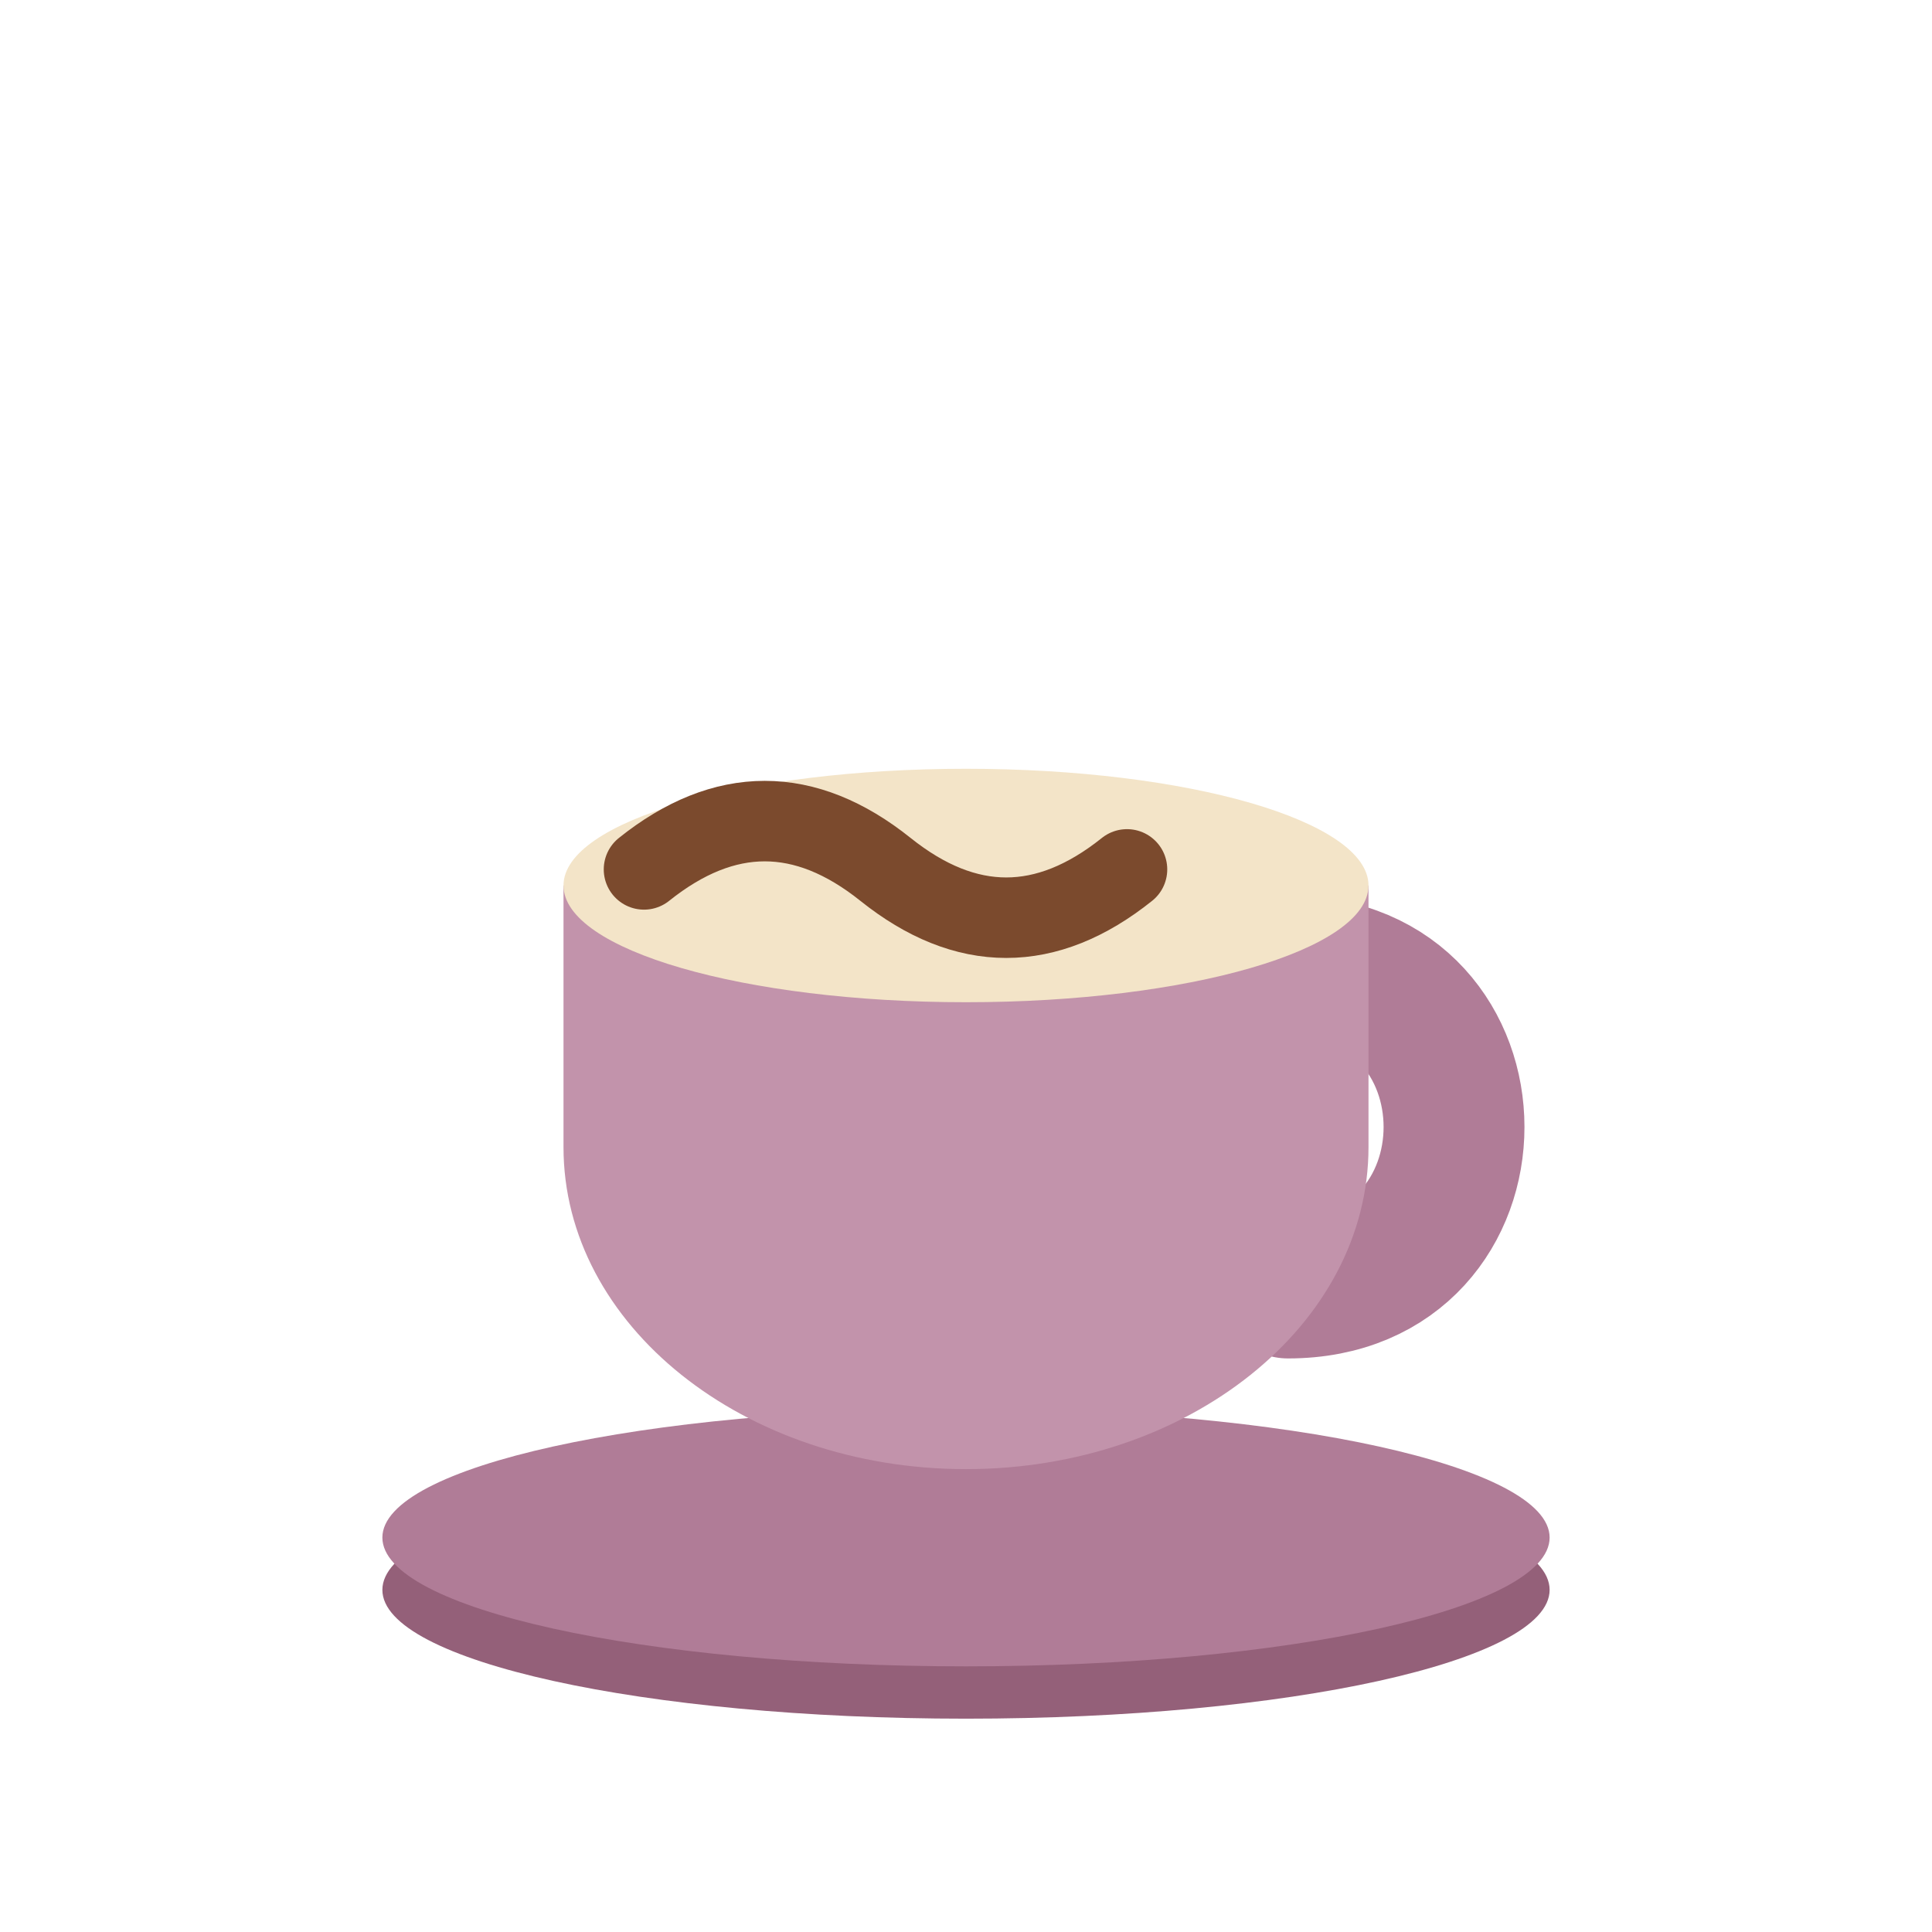
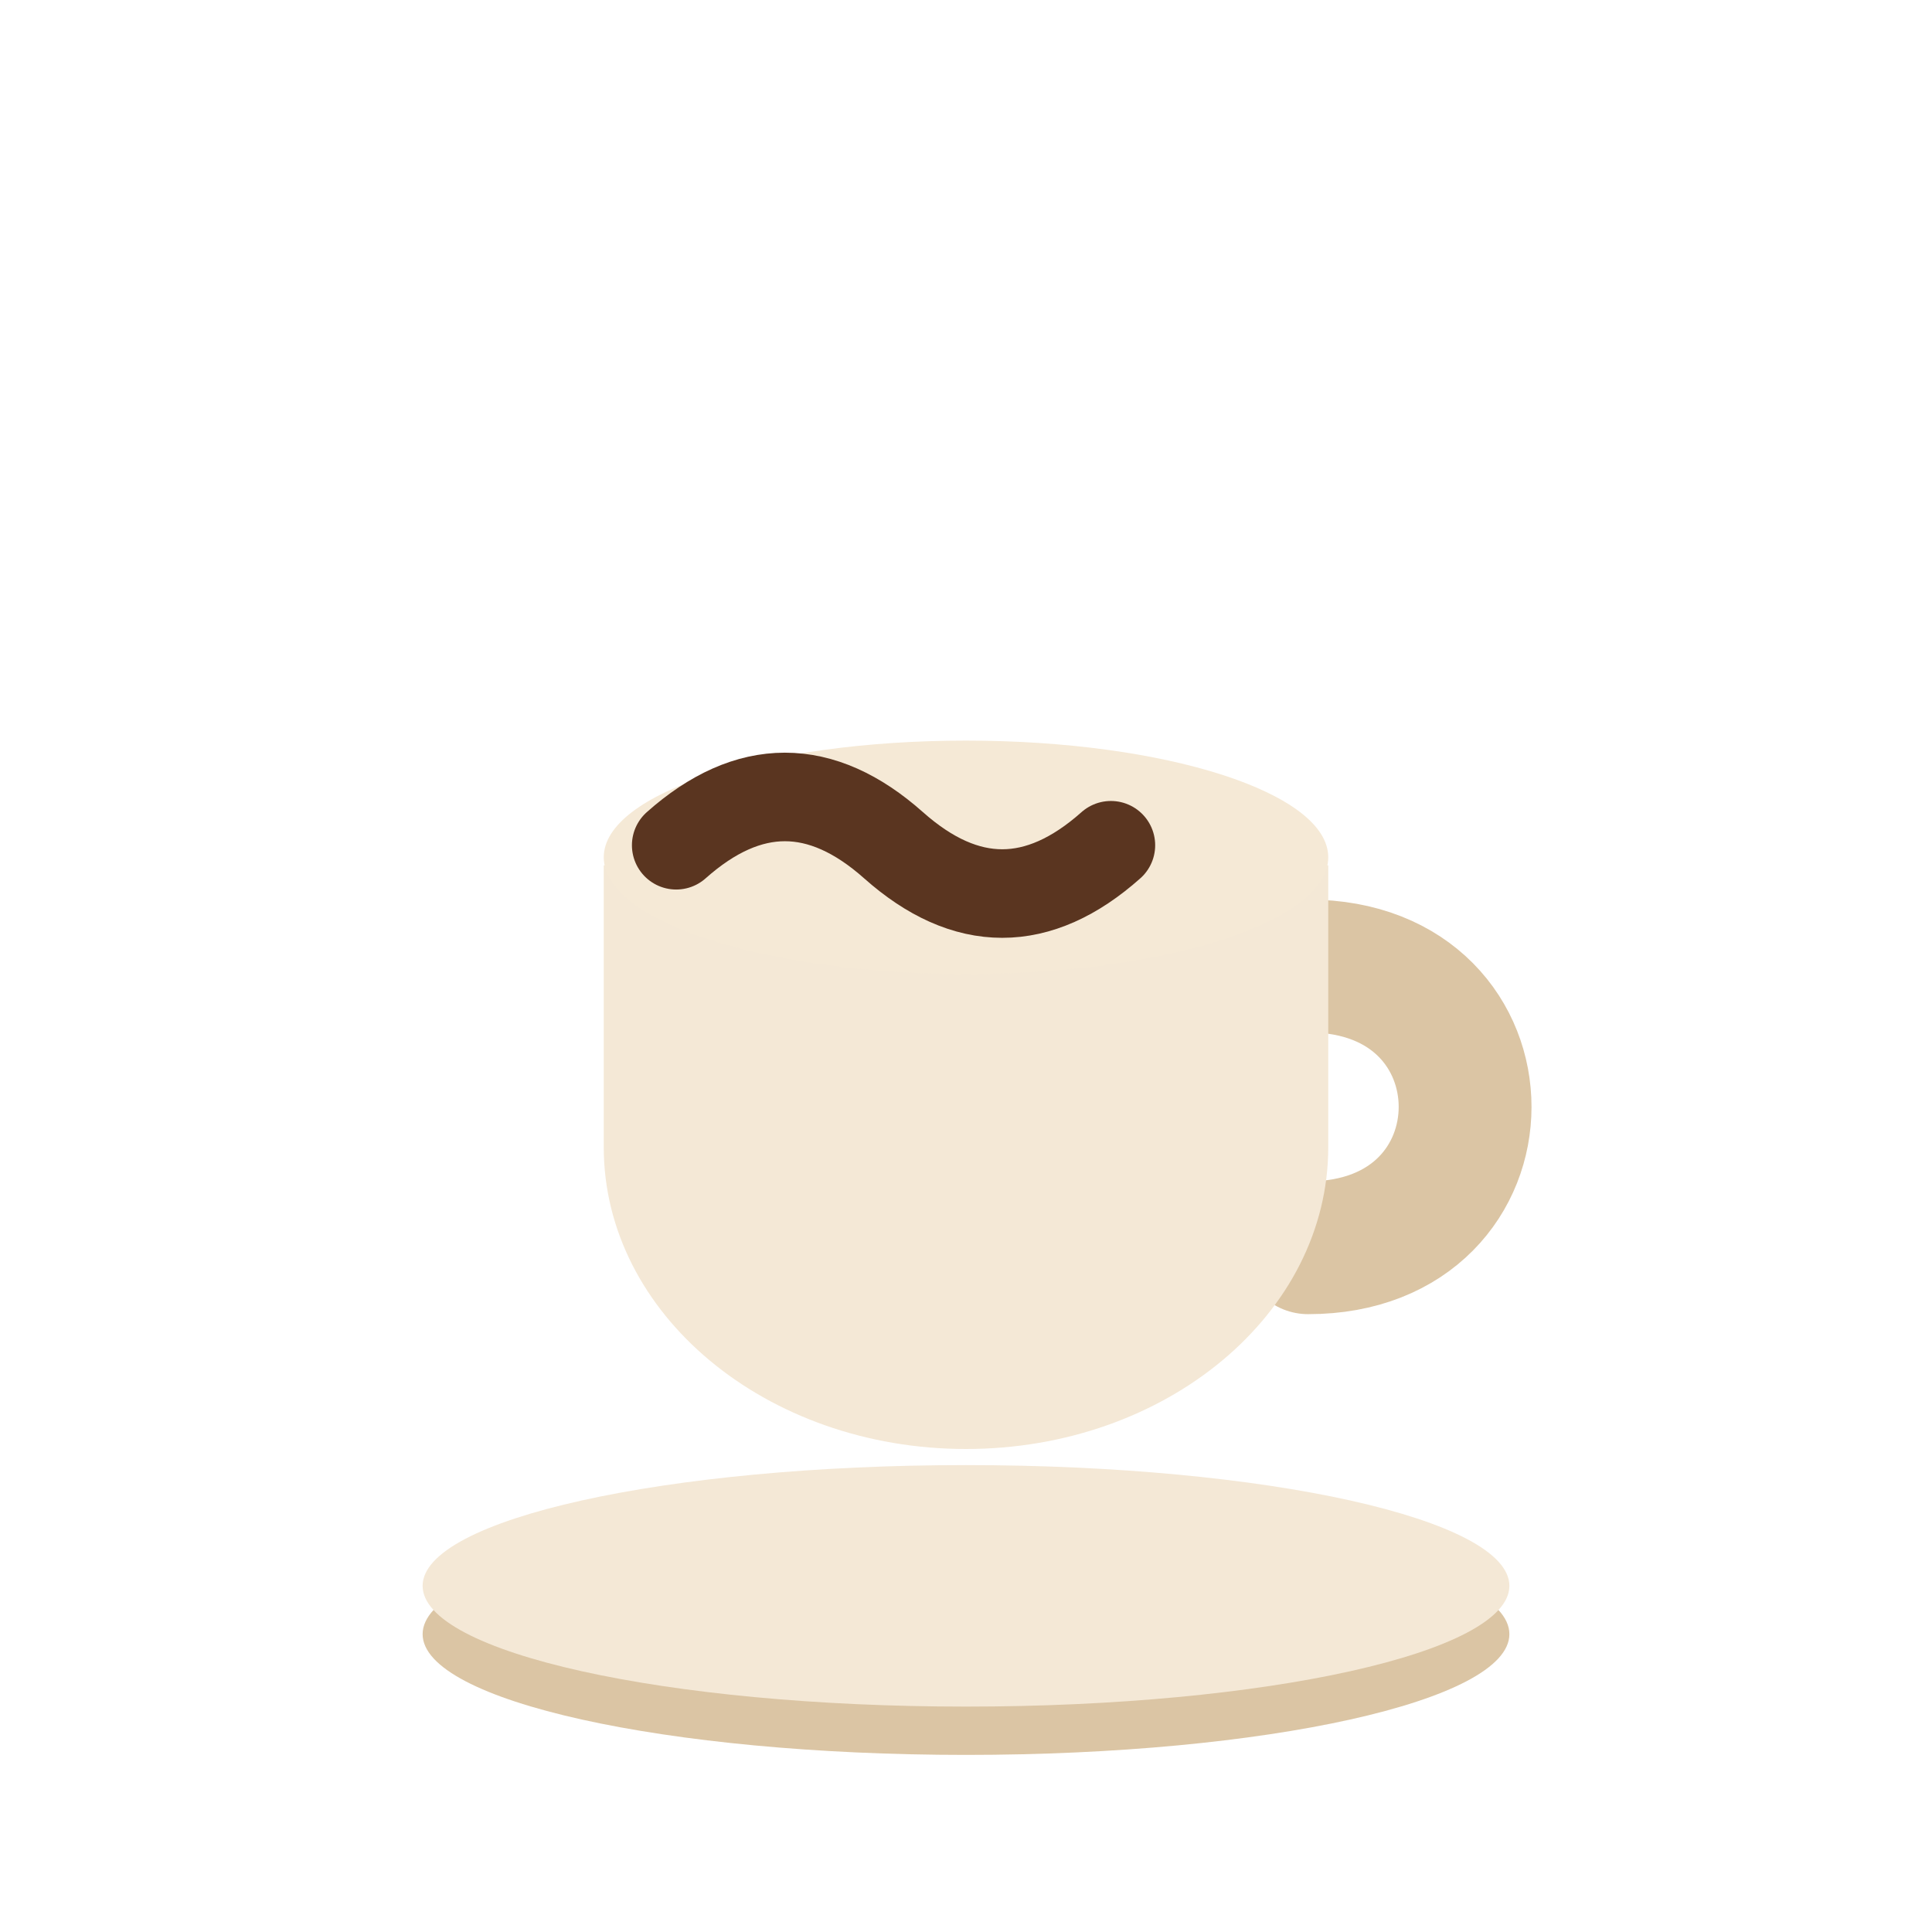
- <svg xmlns="http://www.w3.org/2000/svg" width="48" height="48" viewBox="0 0 48 48" fill="none" aria-label="mocha">
-   <ellipse cx="24" cy="39.5" rx="14.5" ry="3.2" fill="#946079" />
-   <ellipse cx="24" cy="38.2" rx="14.5" ry="3.2" fill="#B07C97" />
-   <path d="M32 24c5.5 0 5.5 8 0 8" stroke="#B07C97" stroke-width="3.5" stroke-linecap="round" fill="none" />
-   <path d="M14 22h20v6.5a10 8 0 0 1-20 0z" fill="#C293AB" />
-   <ellipse cx="24" cy="22" rx="10" ry="2.9" fill="#F3E4C8" />
-   <path d="M16 21.6c2-1.6 4-1.6 6 0s4 1.6 6 0" stroke="#7B4A2D" stroke-width="2" stroke-linecap="round" fill="none" />
+ <svg xmlns="http://www.w3.org/2000/svg" width="48" height="48" viewBox="0 0 48 48" fill="none" role="img" aria-label="mocha">
+   <ellipse cx="24" cy="40.6" rx="13.5" ry="3" fill="#DBC5A4" />
+   <ellipse cx="24" cy="39.4" rx="13.5" ry="3" fill="#F4E8D6" />
+   <path d="M32.5 24c5.2 0 5.2 7 0 7" stroke="#DBC5A4" stroke-width="3.3" stroke-linecap="round" fill="none" />
+   <path d="M15 21.5h18v7a9 7.5 0 0 1-18 0z" fill="#F4E8D6" />
+   <ellipse cx="24" cy="21.3" rx="9" ry="2.9" fill="#F5E9D6" />
+   <path d="M16.8 21c1.8-1.6 3.6-1.6 5.4 0s3.6 1.6 5.4 0" stroke="#5A3520" stroke-width="2.2" stroke-linecap="round" fill="none" />
</svg>
